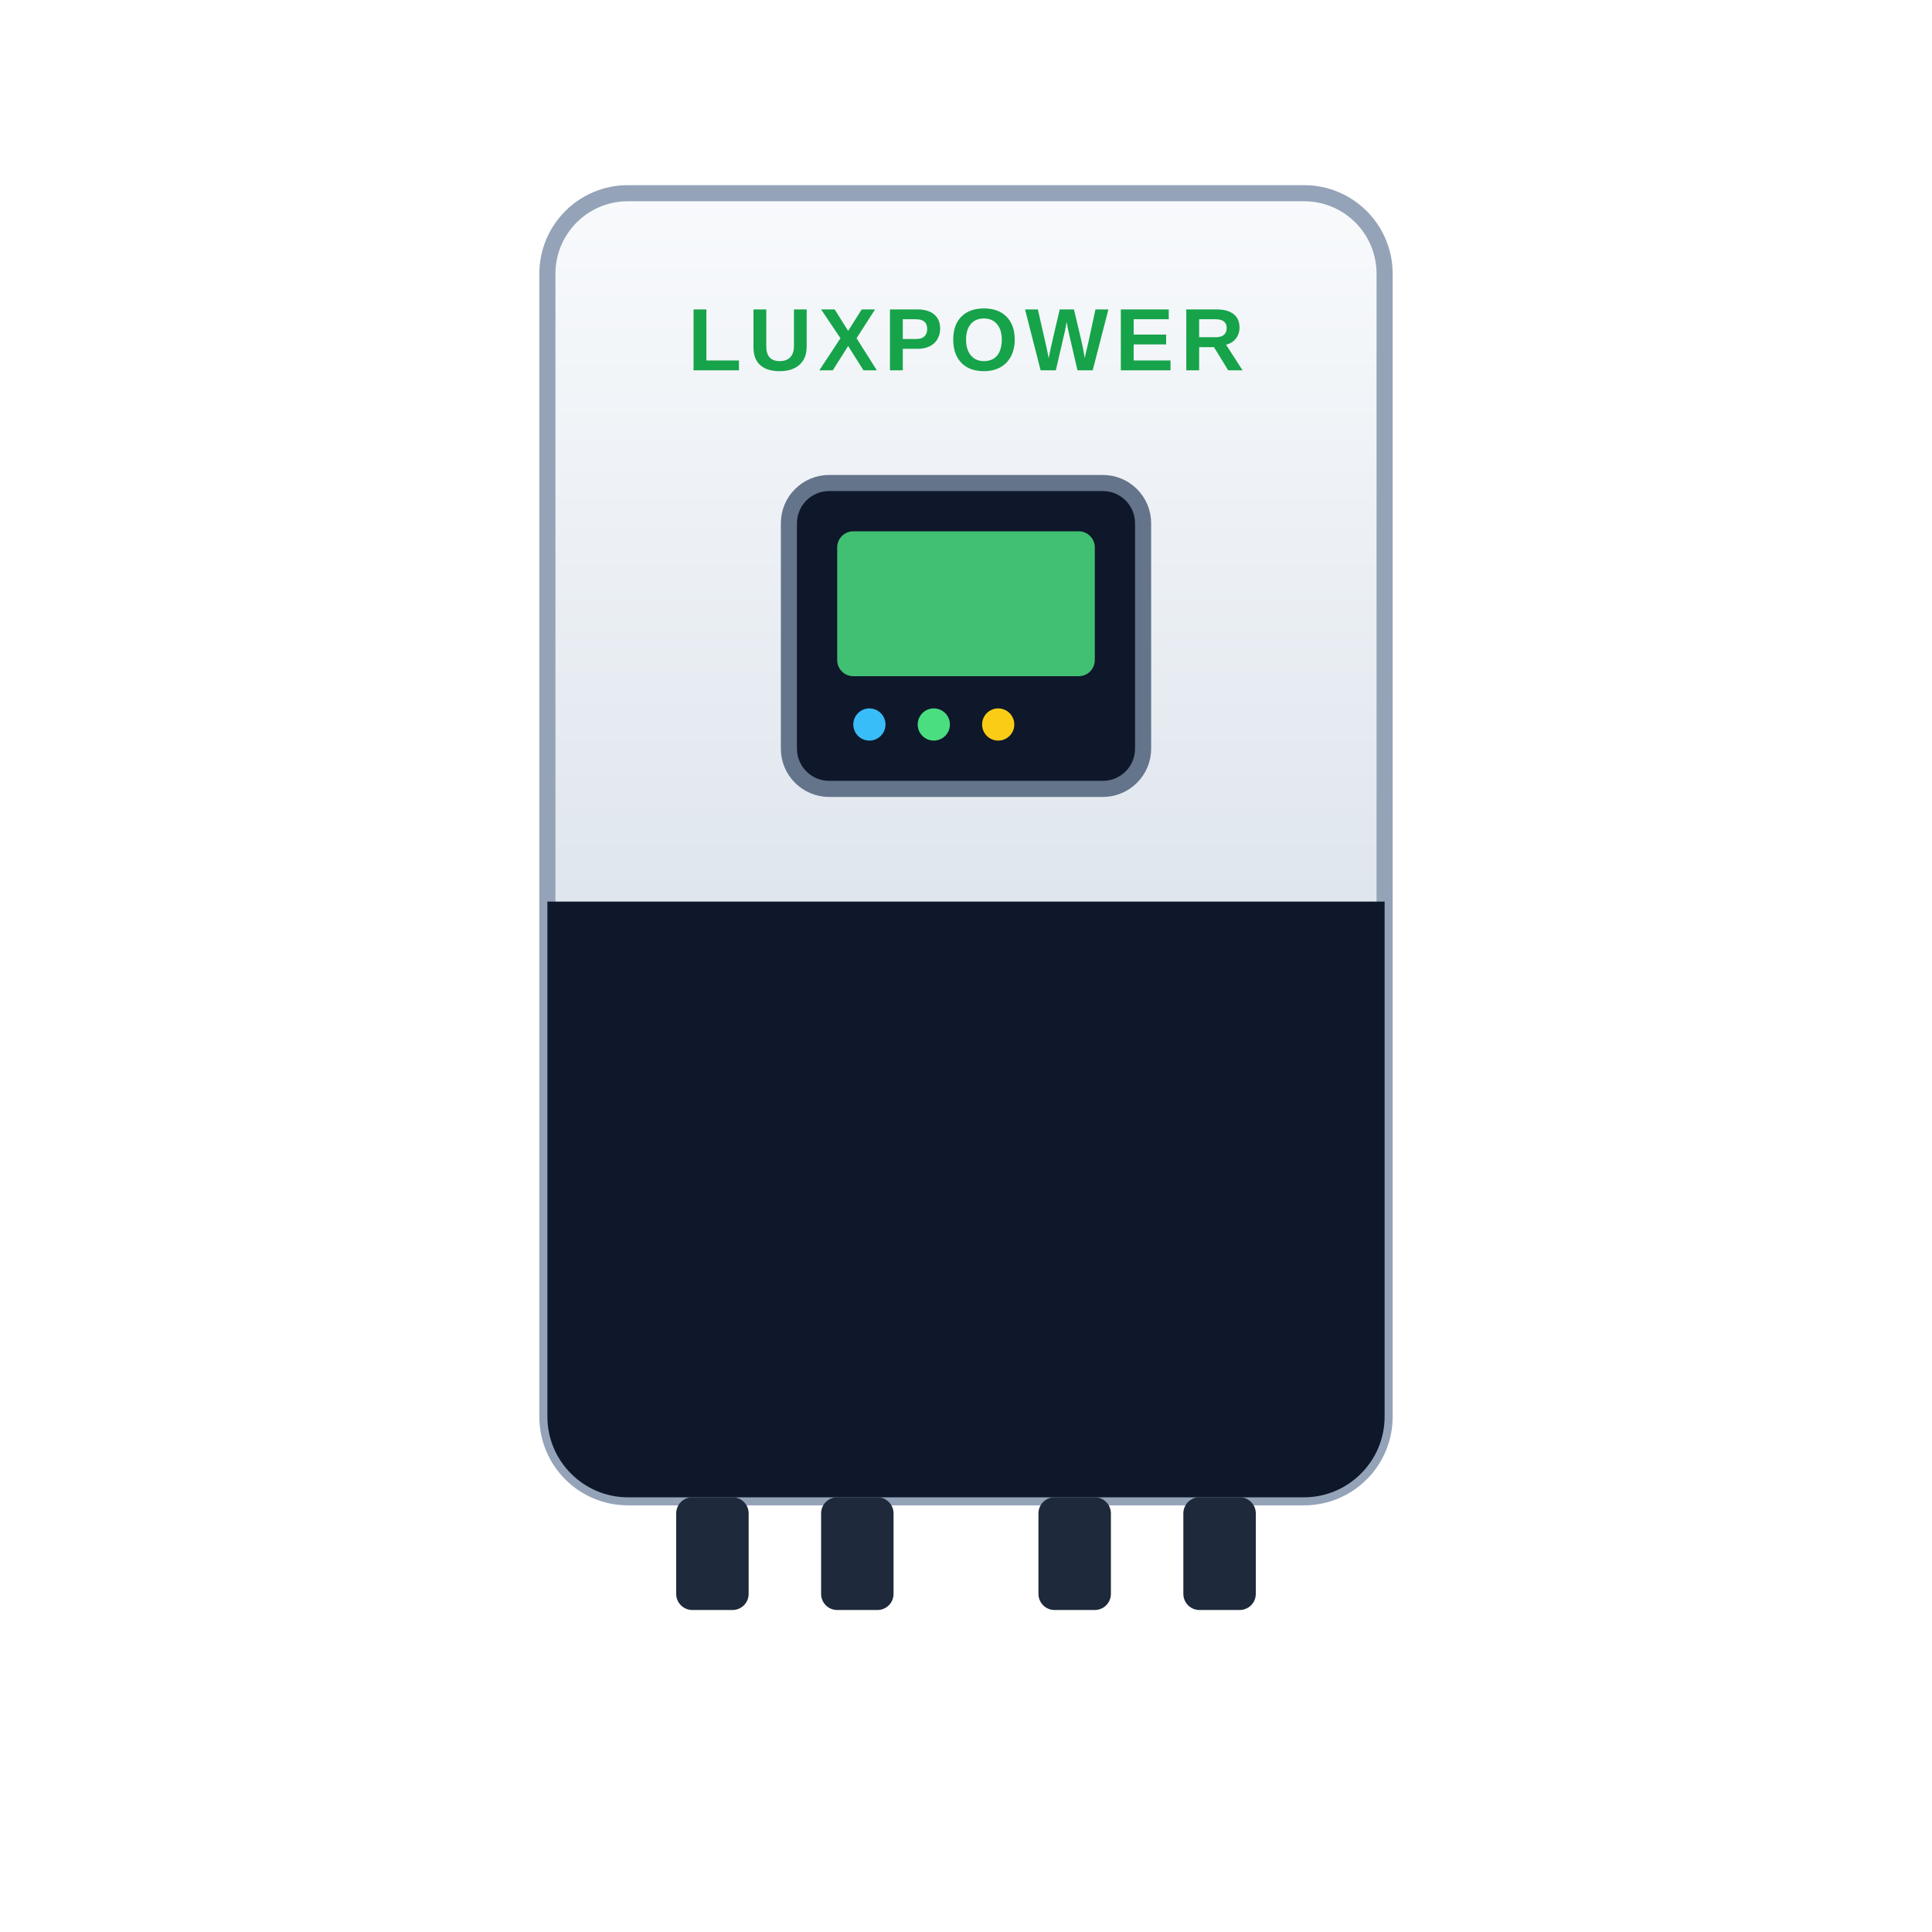
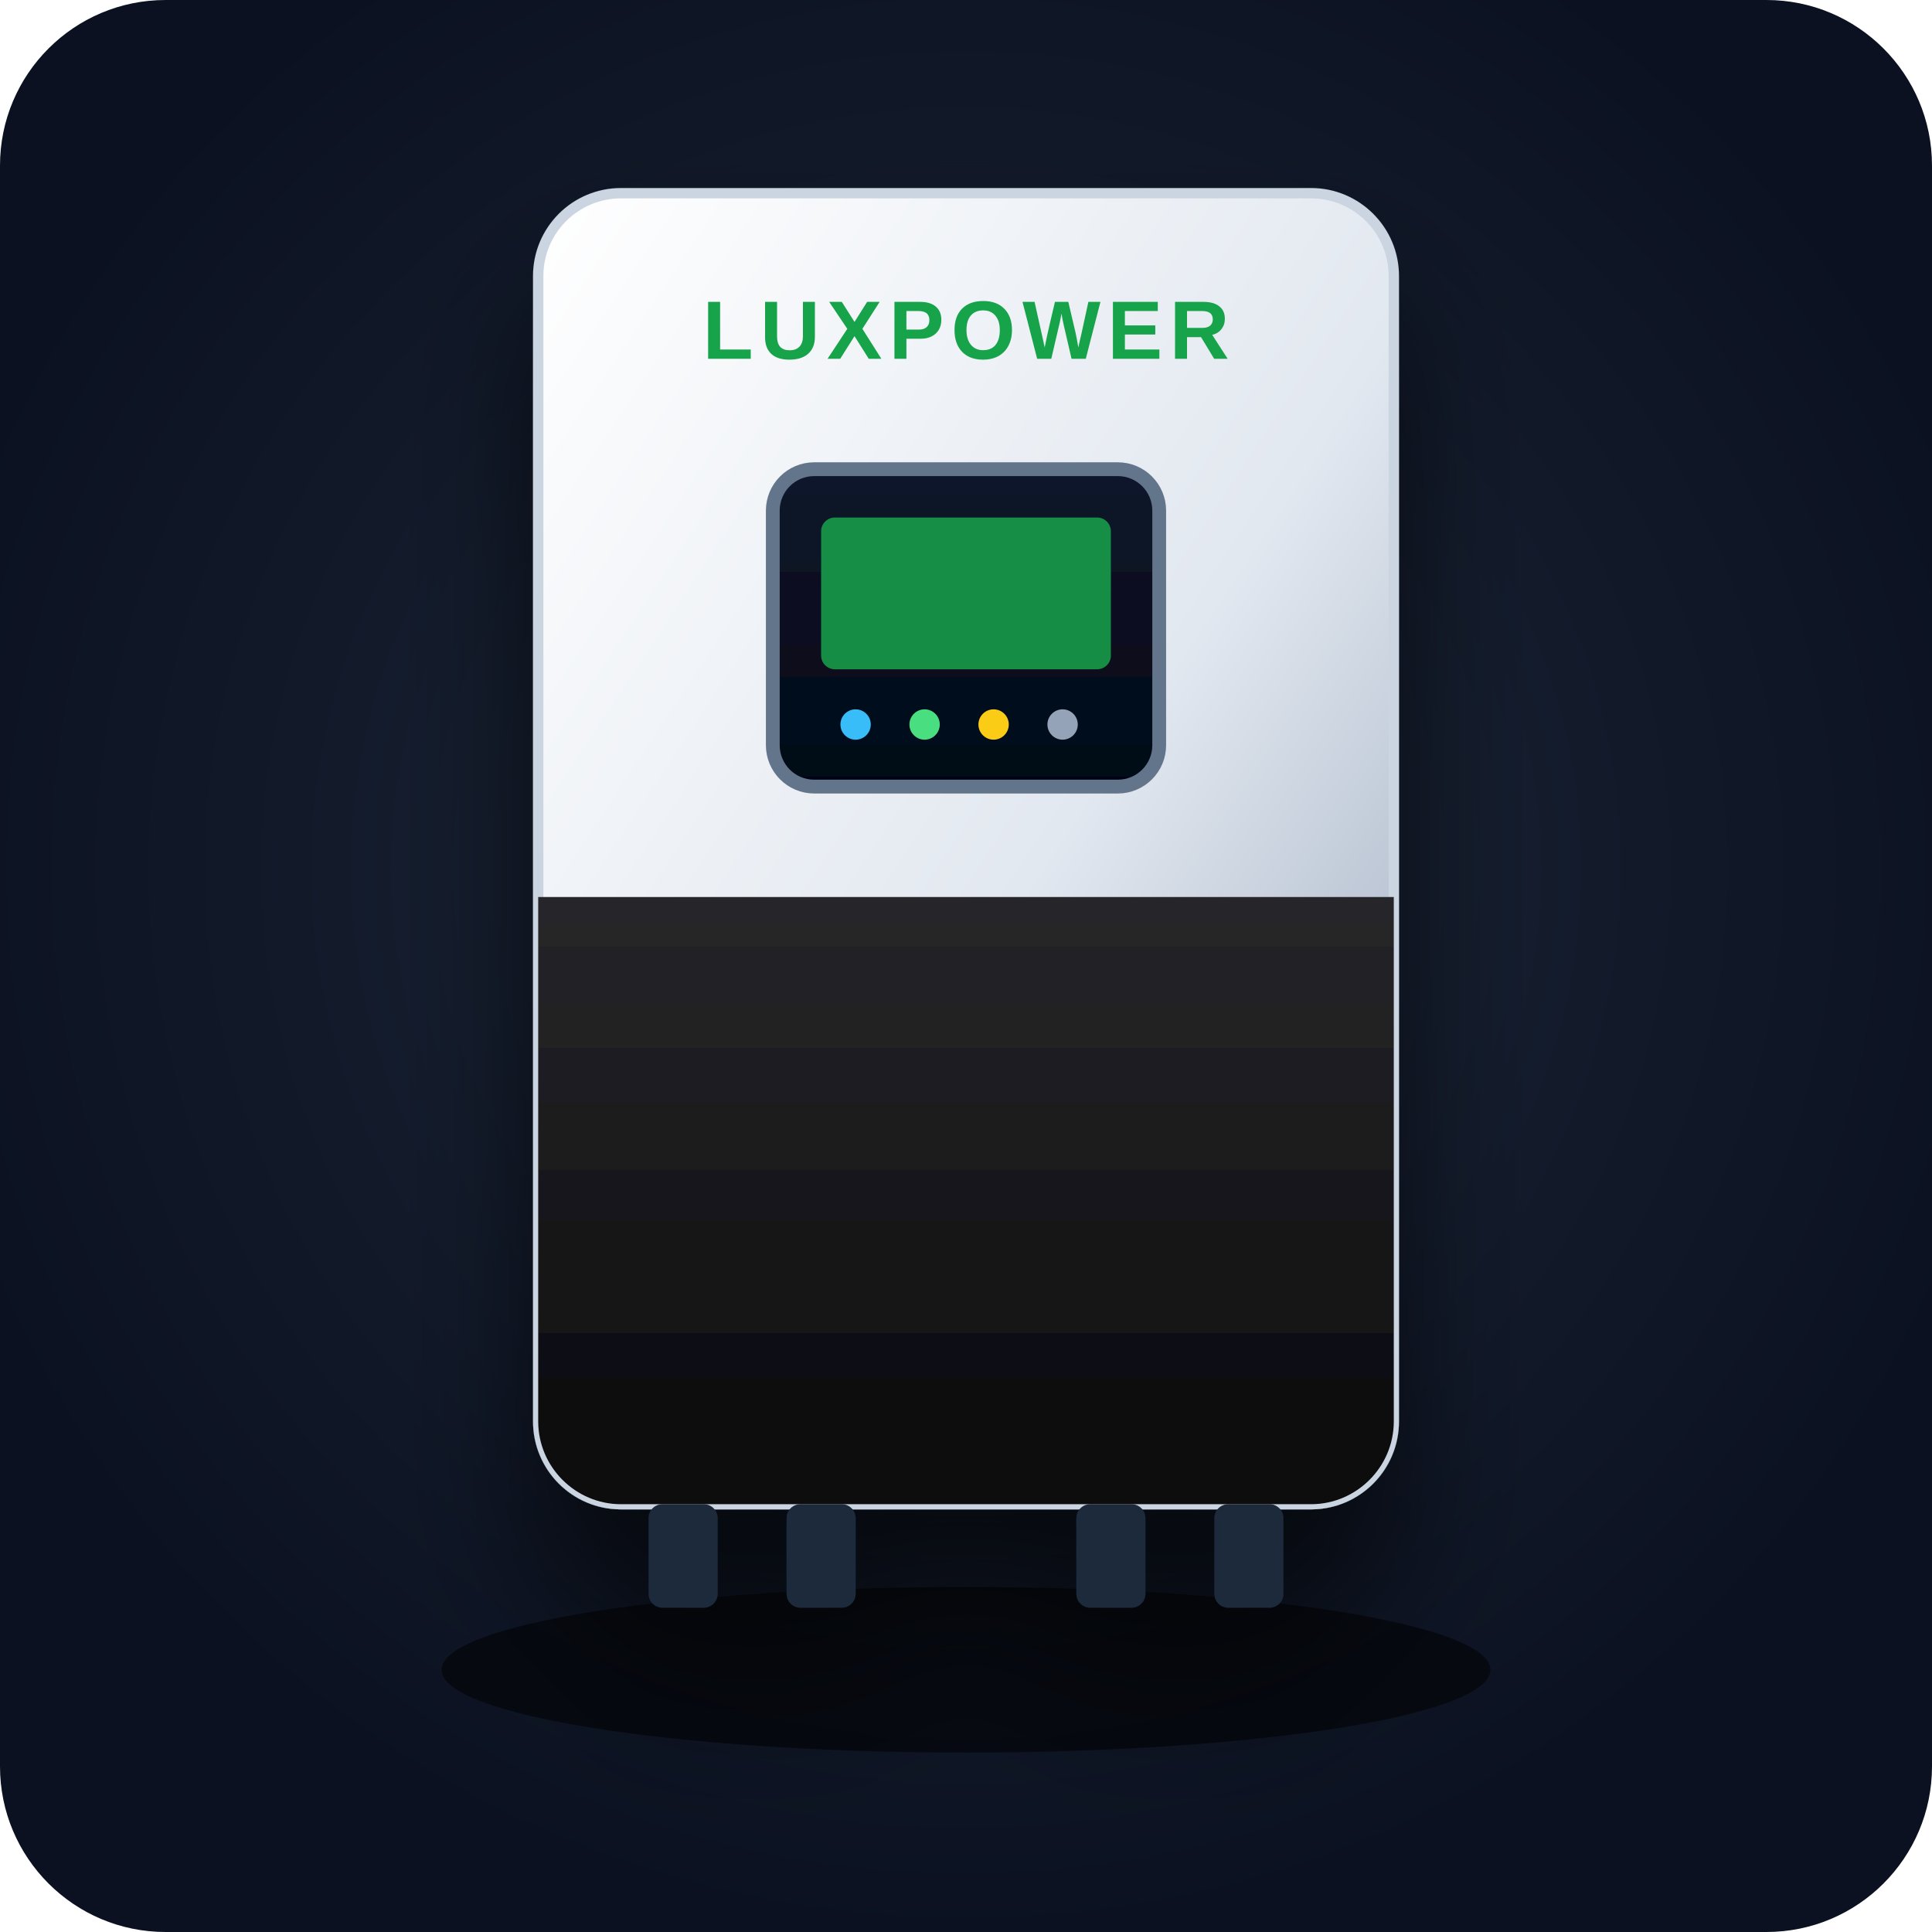
- <svg xmlns="http://www.w3.org/2000/svg" viewBox="0 0 240 240" width="240" height="240" fill="none">
+ <svg xmlns="http://www.w3.org/2000/svg" viewBox="0 0 280 280" width="280" height="280" fill="none">
  <defs>
-     <linearGradient id="bodyLight" x1="0" y1="0" x2="0" y2="1">
-       <stop offset="0%" stop-color="#F8FAFC" />
-       <stop offset="100%" stop-color="#CBD5E1" />
+     <radialGradient id="studioBg" cx="50%" cy="45%" r="55%">
+       <stop offset="0%" stop-color="#1E293B" />
+       <stop offset="100%" stop-color="#0B1120" />
+     </radialGradient>
+     <linearGradient id="whiteChassis" x1="0%" y1="0%" x2="100%" y2="100%">
+       <stop offset="0%" stop-color="#FFFFFF" />
+       <stop offset="55%" stop-color="#E2E8F0" />
+       <stop offset="100%" stop-color="#94A3B8" />
    </linearGradient>
-     <linearGradient id="bodyDark" x1="0" y1="0" x2="0" y2="1">
+     <linearGradient id="silverMetal" x1="0%" y1="0%" x2="100%" y2="100%">
+       <stop offset="0%" stop-color="#E2E8F0" />
+       <stop offset="50%" stop-color="#94A3B8" />
+       <stop offset="100%" stop-color="#475569" />
+     </linearGradient>
+     <linearGradient id="darkChassis" x1="0%" y1="0%" x2="100%" y2="100%">
      <stop offset="0%" stop-color="#334155" />
-       <stop offset="100%" stop-color="#0F172A" />
+       <stop offset="50%" stop-color="#1E293B" />
+       <stop offset="100%" stop-color="#090D16" />
    </linearGradient>
-     <linearGradient id="accentBlue" x1="0" y1="0" x2="1" y2="1">
+     <linearGradient id="matteBlack" x1="0%" y1="0%" x2="0%" y2="100%">
+       <stop offset="0%" stop-color="#27272A" />
+       <stop offset="100%" stop-color="#09090B" />
+     </linearGradient>
+     <linearGradient id="victronBlue" x1="0%" y1="0%" x2="100%" y2="100%">
+       <stop offset="0%" stop-color="#0EA5E9" />
+       <stop offset="55%" stop-color="#0284C7" />
+       <stop offset="100%" stop-color="#0369A1" />
+     </linearGradient>
+     <linearGradient id="ksBlue" x1="0%" y1="0%" x2="100%" y2="100%">
+       <stop offset="0%" stop-color="#2563EB" />
+       <stop offset="100%" stop-color="#1D4ED8" />
+     </linearGradient>
+     <linearGradient id="bluettiBlue" x1="0%" y1="0%" x2="100%" y2="100%">
      <stop offset="0%" stop-color="#38BDF8" />
-       <stop offset="100%" stop-color="#0284C7" />
+       <stop offset="100%" stop-color="#0369A1" />
    </linearGradient>
-     <linearGradient id="accentGold" x1="0" y1="0" x2="1" y2="1">
-       <stop offset="0%" stop-color="#FACC15" />
-       <stop offset="100%" stop-color="#D97706" />
+     <linearGradient id="screenGlow" x1="0%" y1="0%" x2="0%" y2="100%">
+       <stop offset="0%" stop-color="#0F172A" />
+       <stop offset="100%" stop-color="#020617" />
    </linearGradient>
-     <linearGradient id="accentOrange" x1="0" y1="0" x2="1" y2="1">
-       <stop offset="0%" stop-color="#FB923C" />
-       <stop offset="100%" stop-color="#EA580C" />
-     </linearGradient>
-     <linearGradient id="accentGreen" x1="0" y1="0" x2="1" y2="1">
-       <stop offset="0%" stop-color="#4ADE80" />
-       <stop offset="100%" stop-color="#16A34A" />
-     </linearGradient>
+     <filter id="dropShadow" x="-15%" y="-10%" width="130%" height="135%">
+       <feDropShadow dx="0" dy="14" stdDeviation="10" flood-color="#000000" flood-opacity="0.65" />
+     </filter>
  </defs>
-   <rect x="68" y="24" width="104" height="162" rx="10" fill="url(#bodyLight)" stroke="#94A3B8" stroke-width="2" />
-   <path d="M68 112 H172 V176 C172 181.5 167.5 186 162 186 H78 C72.5 186 68 181.5 68 176 Z" fill="#0F172A" />
-   <text x="120" y="46" text-anchor="middle" fill="#16A34A" font-family="Arial, sans-serif" font-weight="800" font-size="11" letter-spacing="0.8">LUXPOWER</text>
-   <rect x="98" y="60" width="44" height="38" rx="5" fill="#0F172A" stroke="#64748B" stroke-width="2" />
-   <rect x="104" y="66" width="32" height="18" rx="2" fill="#4ADE80" opacity="0.85" />
-   <circle cx="108" cy="90" r="2" fill="#38BDF8" />
-   <circle cx="116" cy="90" r="2" fill="#4ADE80" />
-   <circle cx="124" cy="90" r="2" fill="#FACC15" />
-   <rect x="84" y="186" width="9" height="14" rx="2" fill="#1E293B" />
-   <rect x="102" y="186" width="9" height="14" rx="2" fill="#1E293B" />
-   <rect x="129" y="186" width="9" height="14" rx="2" fill="#1E293B" />
-   <rect x="147" y="186" width="9" height="14" rx="2" fill="#1E293B" />
+   <rect width="280" height="280" rx="24" fill="url(#studioBg)" />
+   <ellipse cx="140" cy="242" rx="76" ry="12" fill="#000000" opacity="0.55" />
+   <g filter="url(#dropShadow)">
+     <rect x="78" y="28" width="124" height="190" rx="12" fill="url(#whiteChassis)" stroke="#CBD5E1" stroke-width="1.5" />
+     <path d="M78 130 H202 V206 C202 212.6 196.6 218 190 218 H90 C83.4 218 78 212.6 78 206 Z" fill="url(#matteBlack)" />
+     <text x="140" y="52" text-anchor="middle" fill="#16A34A" font-family="Arial, sans-serif" font-weight="900" font-size="12" letter-spacing="1">LUXPOWER</text>
+     <rect x="112" y="68" width="56" height="46" rx="6" fill="url(#screenGlow)" stroke="#64748B" stroke-width="2" />
+     <rect x="119" y="75" width="42" height="22" rx="2" fill="#16A34A" opacity="0.85" />
+     <circle cx="124" cy="105" r="2.2" fill="#38BDF8" />
+     <circle cx="134" cy="105" r="2.2" fill="#4ADE80" />
+     <circle cx="144" cy="105" r="2.2" fill="#FACC15" />
+     <circle cx="154" cy="105" r="2.2" fill="#94A3B8" />
+     <rect x="94" y="218" width="10" height="15" rx="2" fill="#1E293B" />
+     <rect x="114" y="218" width="10" height="15" rx="2" fill="#1E293B" />
+     <rect x="156" y="218" width="10" height="15" rx="2" fill="#1E293B" />
+     <rect x="176" y="218" width="10" height="15" rx="2" fill="#1E293B" />
+   </g>
</svg>
